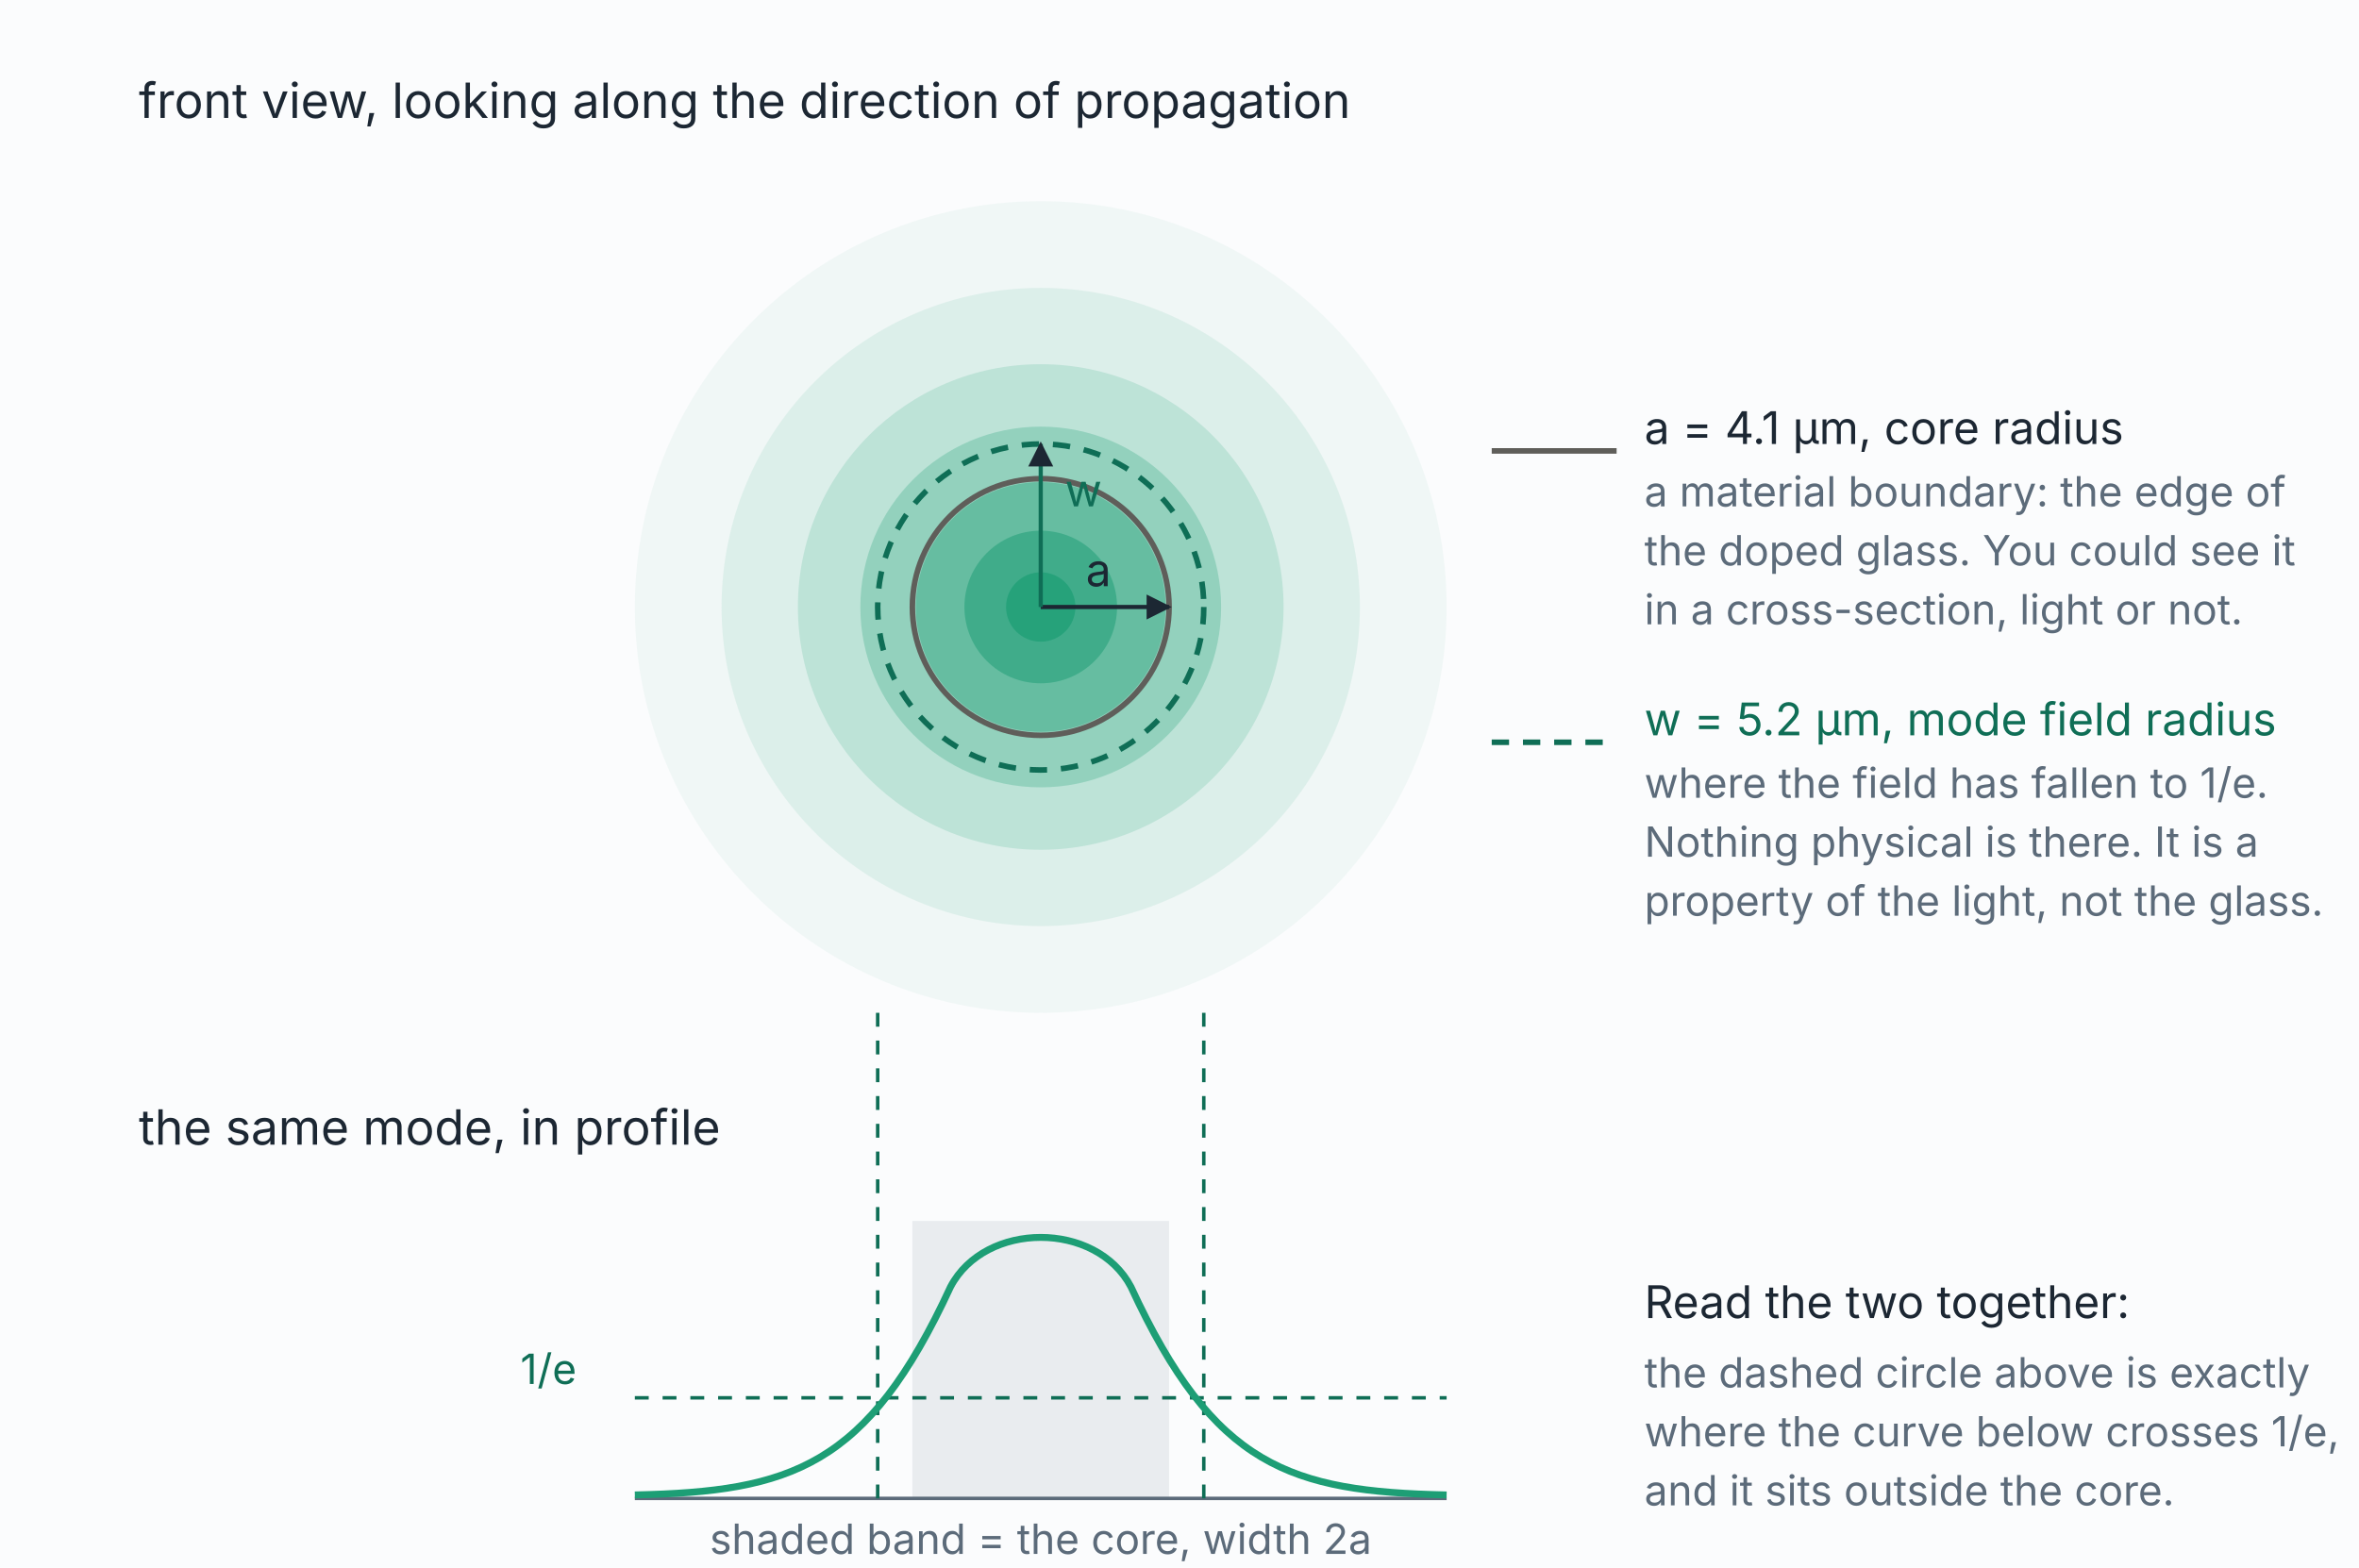
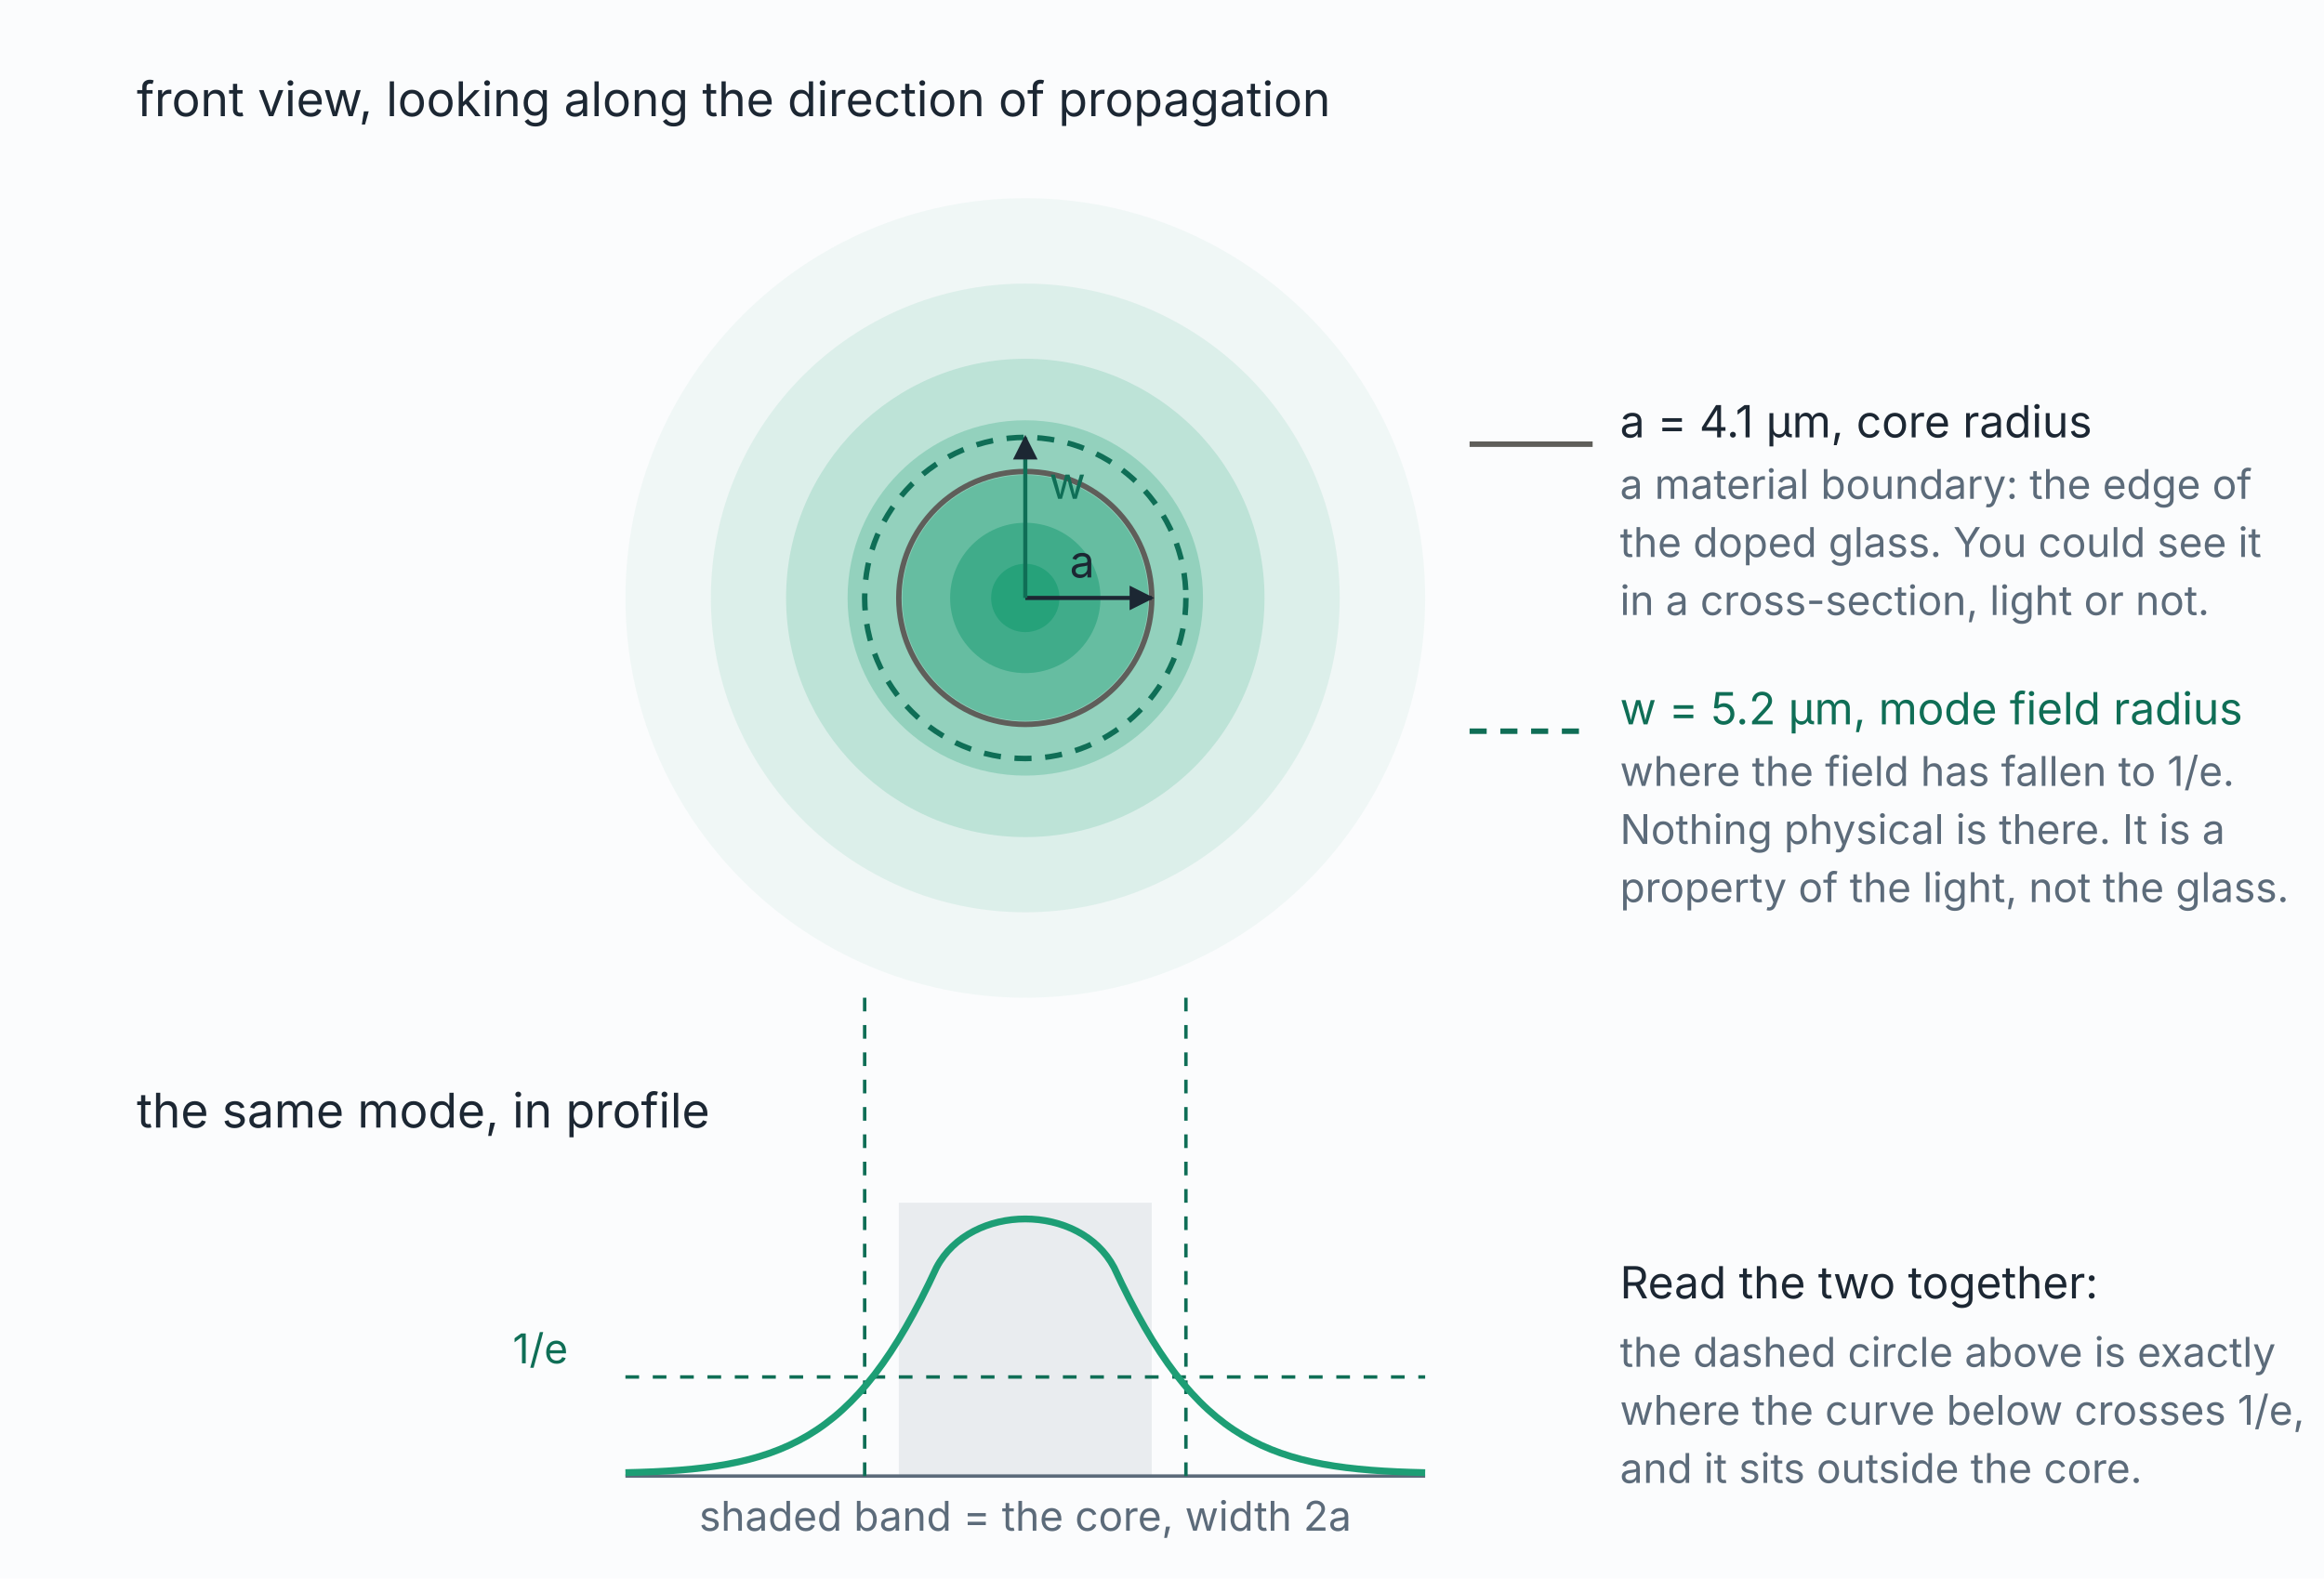
- <svg xmlns="http://www.w3.org/2000/svg" width="100%" height="100%" viewBox="0 0 680 452" role="img" font-family="system-ui,-apple-system,Segoe UI,sans-serif">
-   <rect x="0" y="0" width="680" height="452" fill="#fbfcfd" />
+ <svg xmlns="http://www.w3.org/2000/svg" width="100%" height="100%" viewBox="0 0 680 462" role="img" font-family="system-ui,-apple-system,Segoe UI,sans-serif">
+   <rect x="0" y="0" width="680" height="462" fill="#fbfcfd" />
  <defs>
    <marker id="mv" viewBox="0 0 10 10" refX="9" refY="5" markerWidth="6" markerHeight="6" orient="auto">
      <path d="M0,0 L10,5 L0,10 z" fill="#1c2733" />
    </marker>
  </defs>
  <text x="40" y="34" fill="#1c2733" font-size="14">front view, looking along the direction of propagation</text>
  <circle cx="300" cy="175" r="117" fill="#1D9E75" fill-opacity="0.05" />
  <circle cx="300" cy="175" r="92" fill="#1D9E75" fill-opacity="0.09" />
  <circle cx="300" cy="175" r="70" fill="#1D9E75" fill-opacity="0.16" />
  <circle cx="300" cy="175" r="52" fill="#1D9E75" fill-opacity="0.26" />
  <circle cx="300" cy="175" r="36" fill="#1D9E75" fill-opacity="0.38" />
  <circle cx="300" cy="175" r="22" fill="#1D9E75" fill-opacity="0.52" />
  <circle cx="300" cy="175" r="10" fill="#1D9E75" fill-opacity="0.72" />
  <circle cx="300" cy="175" r="37" fill="none" stroke="#5F5E5A" stroke-width="1.6" />
  <circle cx="300" cy="175" r="47" fill="none" stroke="#0F6E56" stroke-width="1.6" stroke-dasharray="5,4" />
  <line x1="300" y1="175" x2="337" y2="175" stroke="#1c2733" stroke-width="1.2" marker-end="url(#mv)" />
  <line x1="300" y1="175" x2="300" y2="128" stroke="#0F6E56" stroke-width="1.2" marker-end="url(#mv)" />
  <text x="313" y="169" fill="#1c2733" font-size="13">a</text>
  <text x="307" y="146" fill="#0F6E56" font-size="13">w</text>
  <line x1="430" y1="130" x2="466" y2="130" stroke="#5F5E5A" stroke-width="1.6" />
  <text x="474" y="128" fill="#1c2733" font-size="13">a = 4.1 µm, core radius</text>
  <text x="474" y="146" fill="#5c6b7a" font-size="12">a material boundary: the edge of</text>
  <text x="474" y="163" fill="#5c6b7a" font-size="12">the doped glass. You could see it</text>
  <text x="474" y="180" fill="#5c6b7a" font-size="12">in a cross-section, light or not.</text>
  <line x1="430" y1="214" x2="466" y2="214" stroke="#0F6E56" stroke-width="1.6" stroke-dasharray="5,4" />
  <text x="474" y="212" fill="#0F6E56" font-size="13">w = 5.2 µm, mode field radius</text>
  <text x="474" y="230" fill="#5c6b7a" font-size="12">where the field has fallen to 1/e.</text>
  <text x="474" y="247" fill="#5c6b7a" font-size="12">Nothing physical is there. It is a</text>
  <text x="474" y="264" fill="#5c6b7a" font-size="12">property of the light, not the glass.</text>
  <text x="40" y="330" fill="#1c2733" font-size="14">the same mode, in profile</text>
  <rect x="263" y="352" width="74" height="80" fill="#e9ecef" />
  <line x1="183" y1="432" x2="417" y2="432" stroke="#5c6b7a" stroke-width="1" />
  <line x1="253" y1="292" x2="253" y2="432" stroke="#0F6E56" stroke-width="1" stroke-dasharray="4,4" />
  <line x1="347" y1="292" x2="347" y2="432" stroke="#0F6E56" stroke-width="1" stroke-dasharray="4,4" />
  <line x1="183" y1="403" x2="417" y2="403" stroke="#0F6E56" stroke-width="1" stroke-dasharray="4,4" />
  <path d="M183,431 C228,430 250,423 274,371 C284,352 316,352 326,371 C350,423 372,430 417,431" fill="none" stroke="#1D9E75" stroke-width="2" />
  <text x="150" y="399" fill="#0F6E56" font-size="12">1/e</text>
  <text x="300" y="448" text-anchor="middle" fill="#5c6b7a" font-size="12">shaded band = the core, width 2a</text>
  <text x="474" y="380" fill="#1c2733" font-size="13">Read the two together:</text>
  <text x="474" y="400" fill="#5c6b7a" font-size="12">the dashed circle above is exactly</text>
  <text x="474" y="417" fill="#5c6b7a" font-size="12">where the curve below crosses 1/e,</text>
  <text x="474" y="434" fill="#5c6b7a" font-size="12">and it sits outside the core.</text>
</svg>
